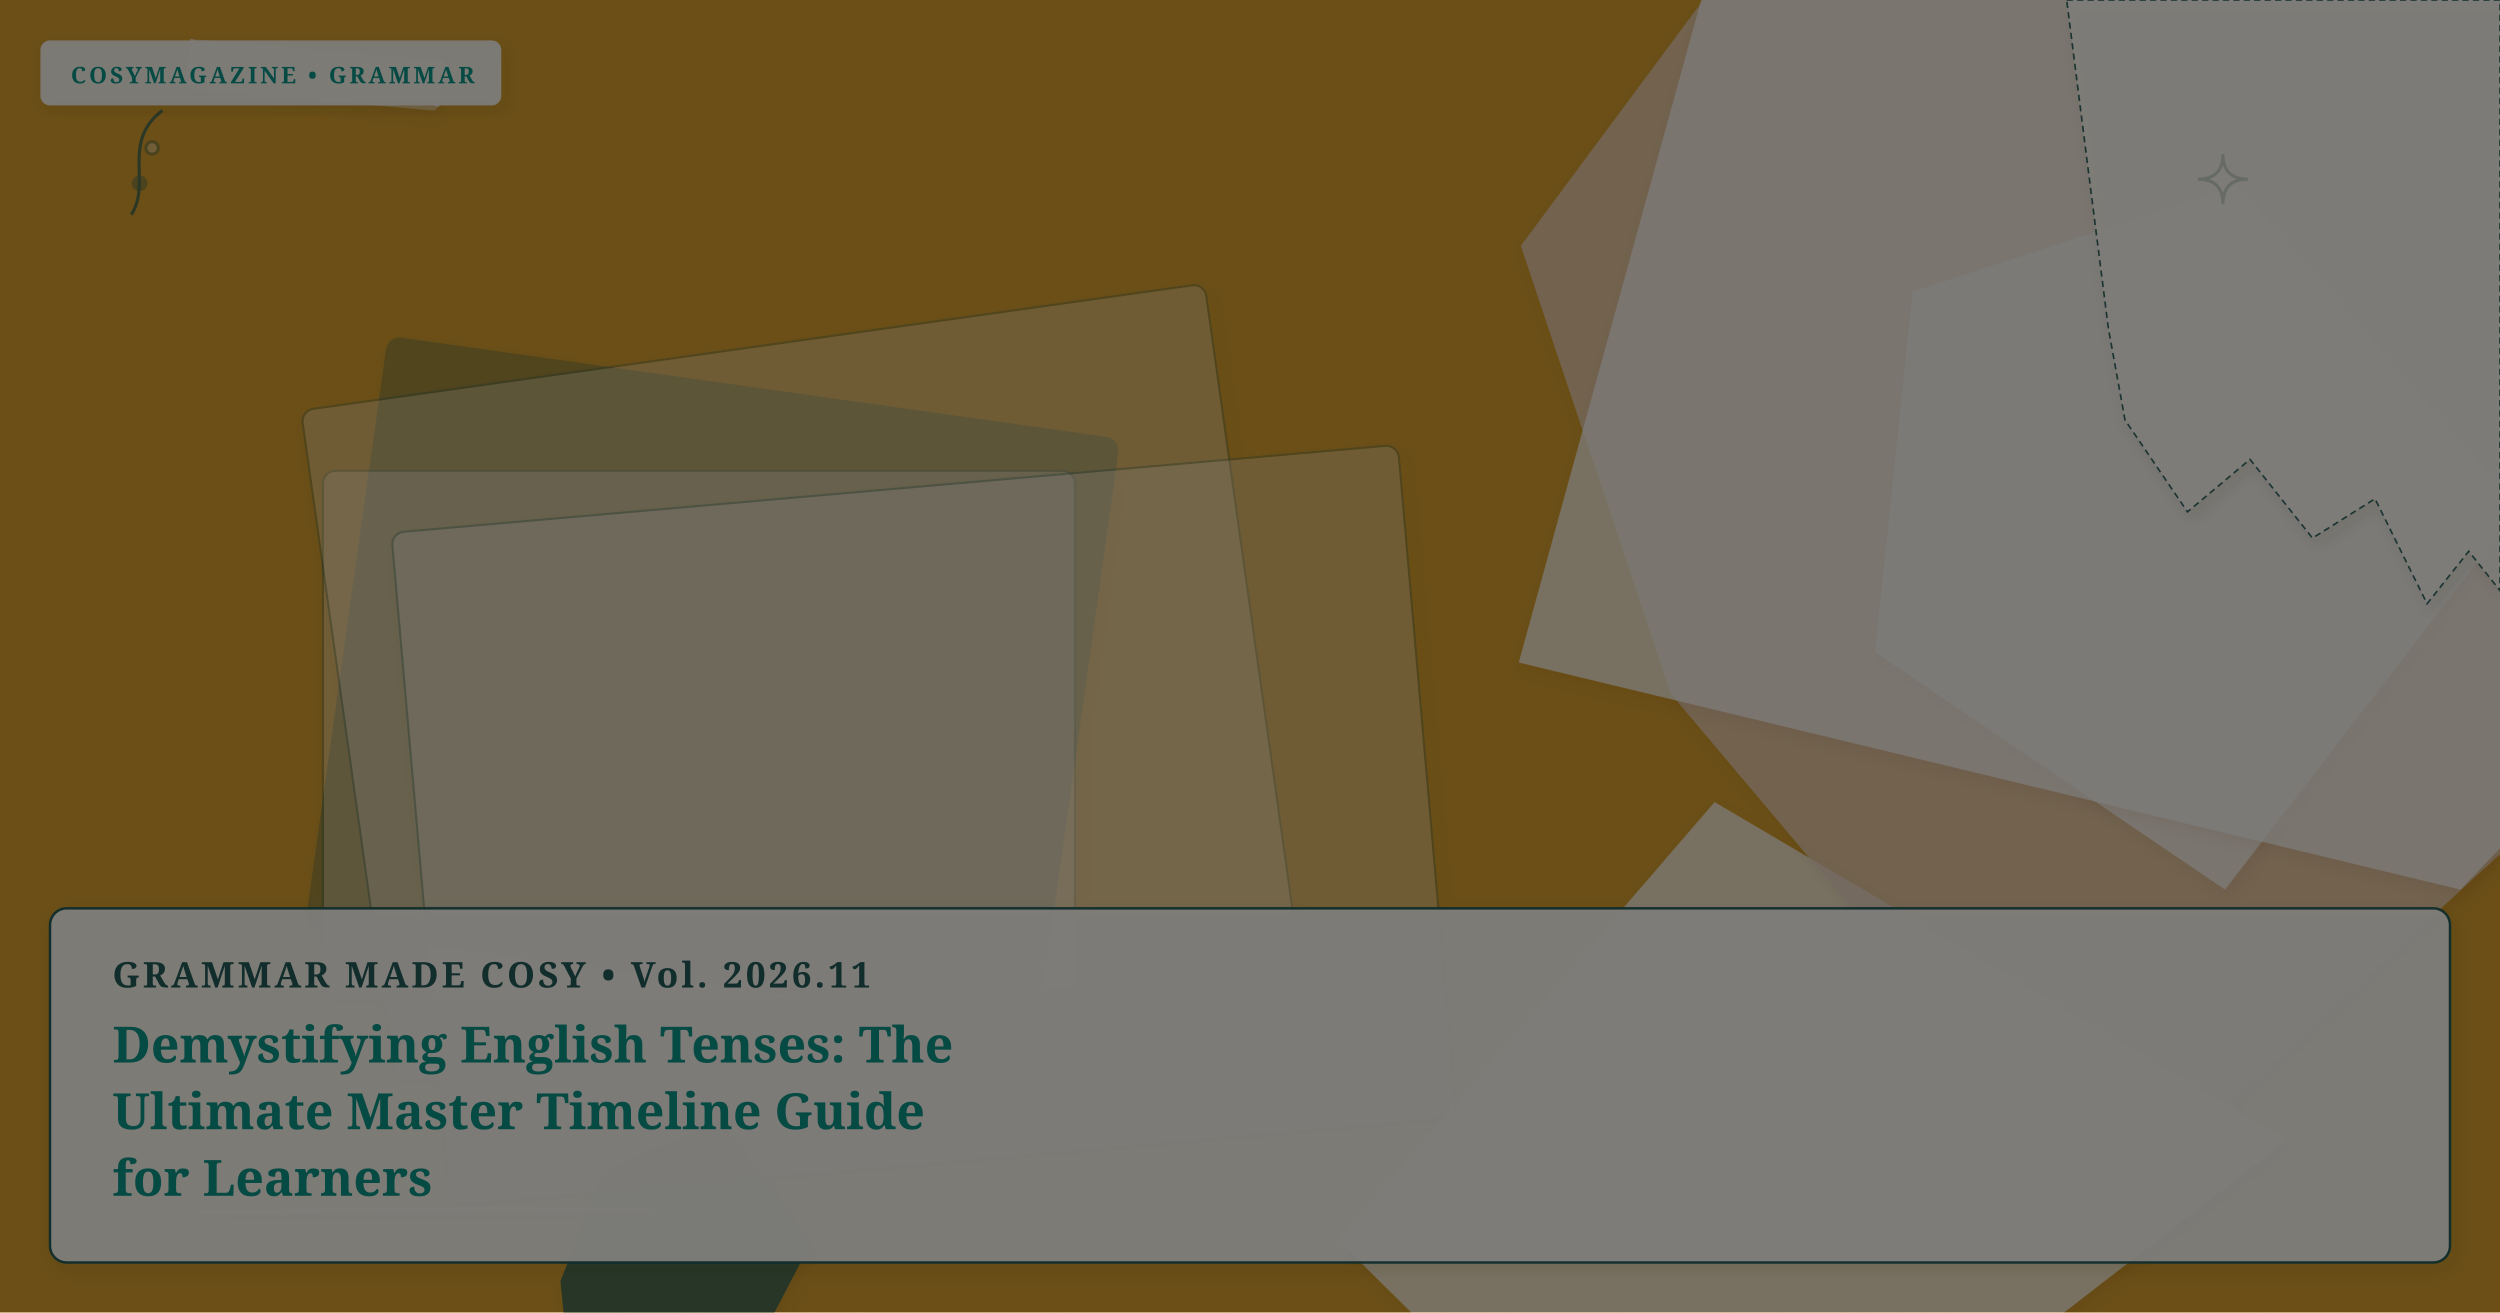
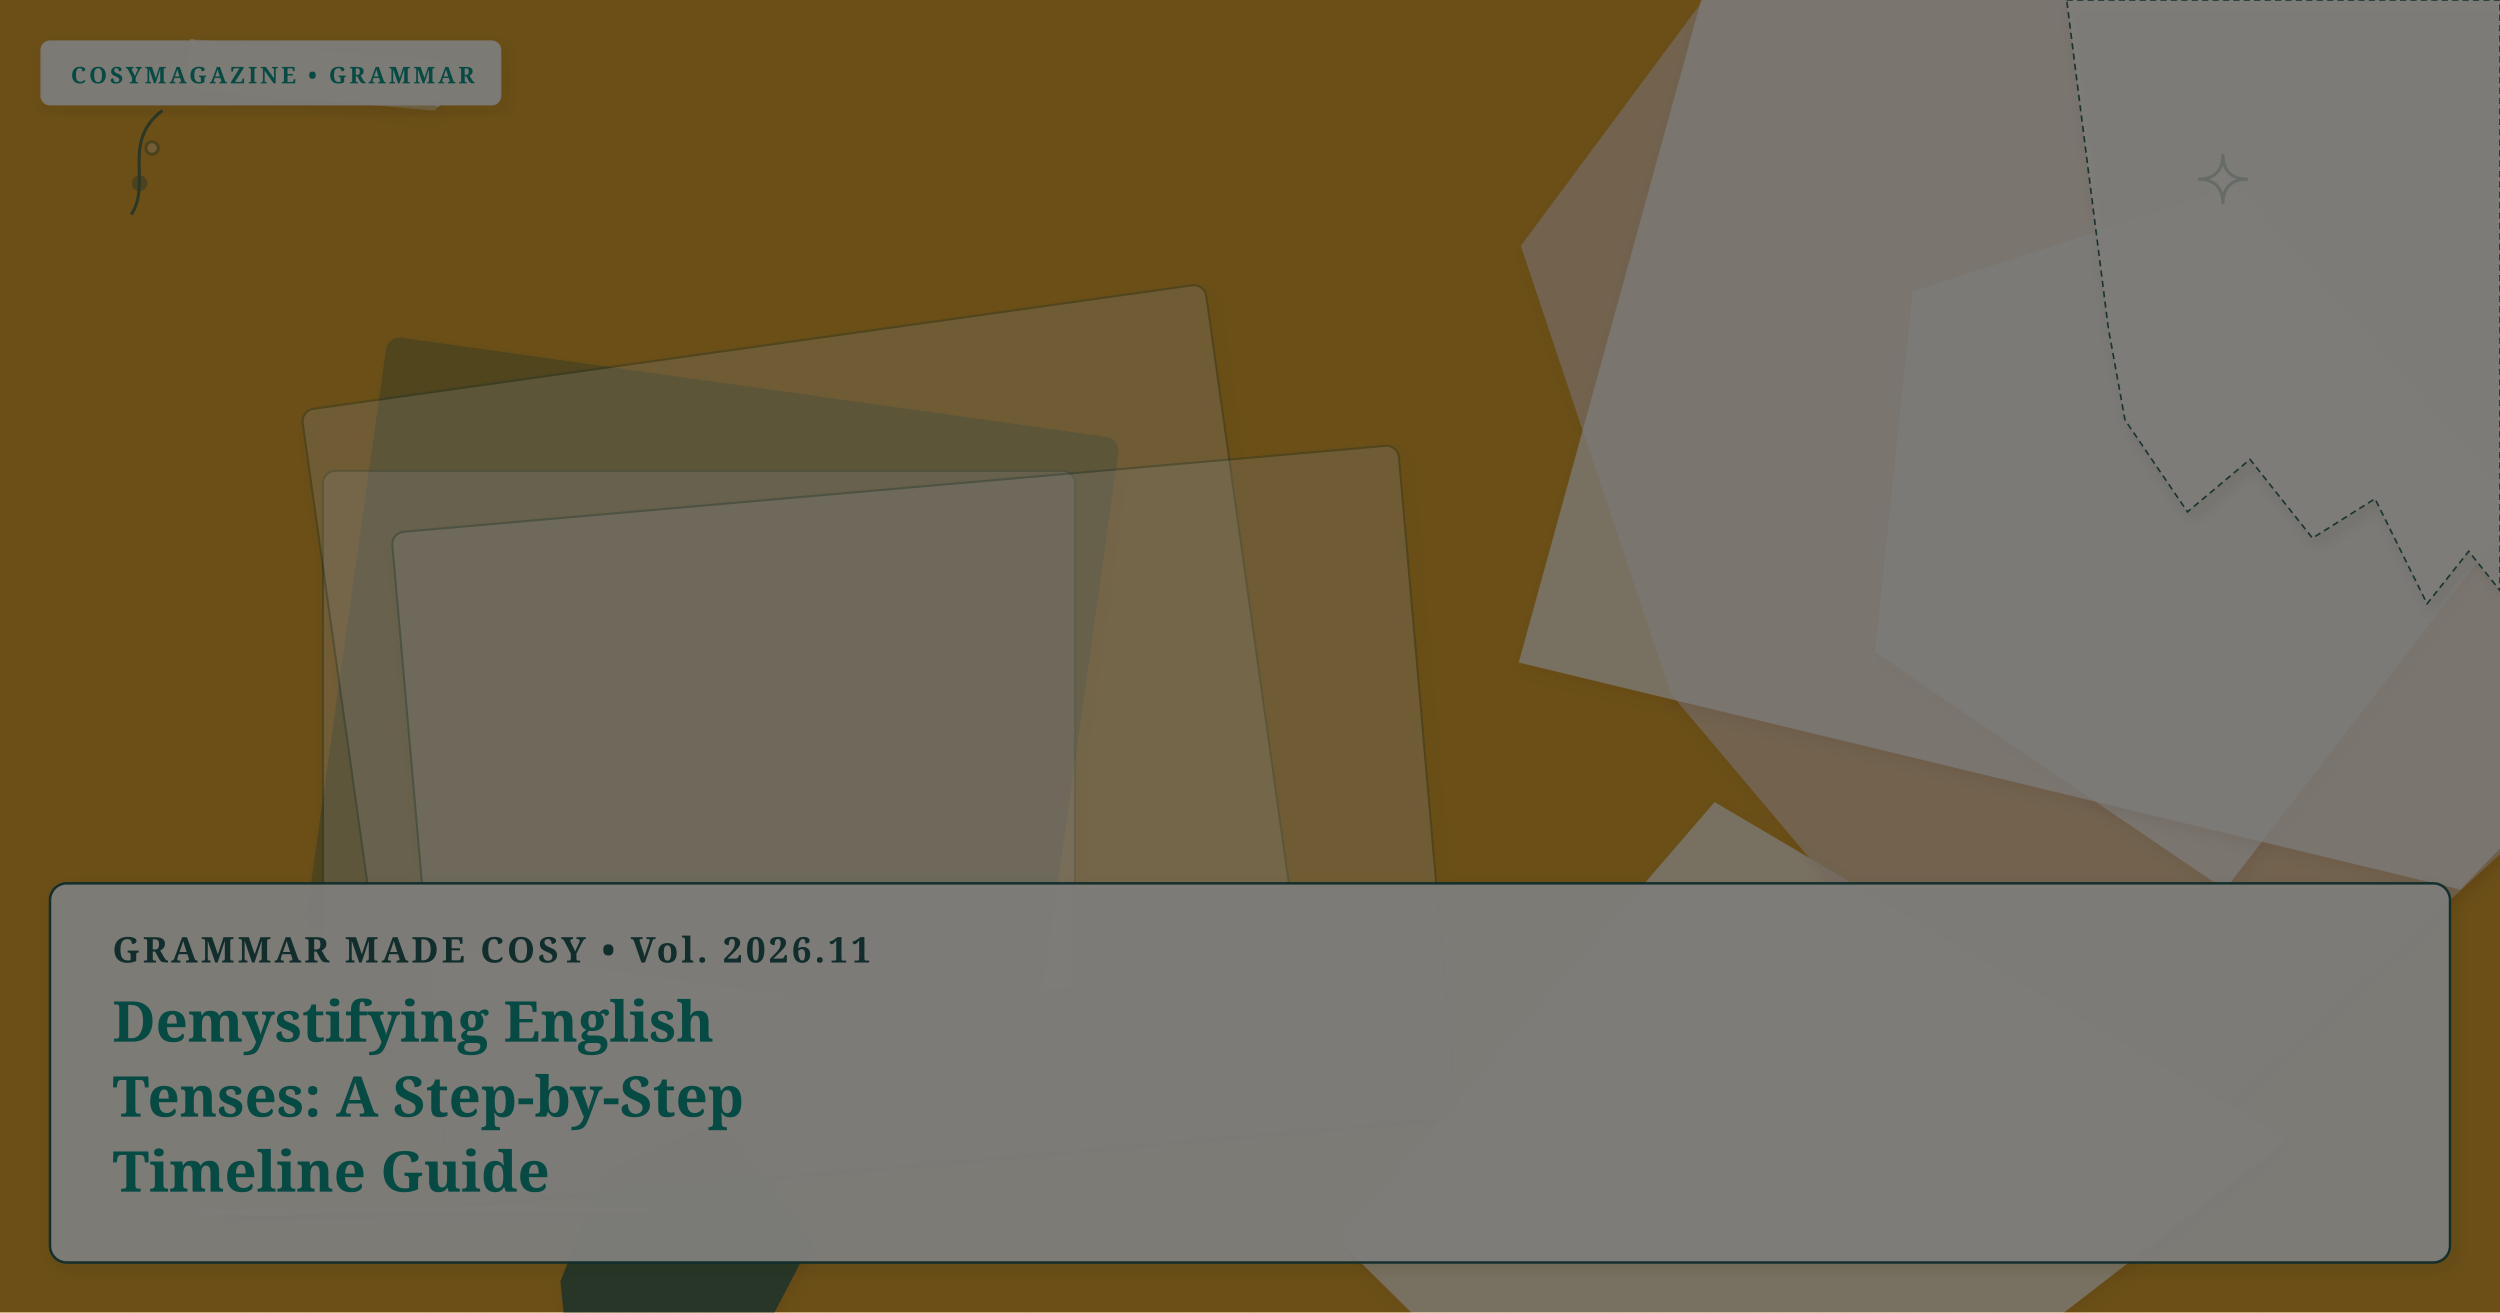
<svg xmlns="http://www.w3.org/2000/svg" viewBox="0 0 1200 630" width="100%" height="100%" preserveAspectRatio="xMidYMid slice" class="cosy-cover-art" data-motif="editorial-stars" data-seed="demystifying-english-tenses" data-lang="en">
  <defs>
    <filter id="soft-shadow" x="-20%" y="-20%" width="140%" height="140%">
      <feDropShadow dx="2" dy="3" stdDeviation="3" flood-color="#3C281E" flood-opacity="0.10" />
    </filter>
    <filter id="paper-grain" x="0%" y="0%" width="100%" height="100%">
      <feTurbulence type="fractalNoise" baseFrequency="0.65" numOctaves="3" result="noise" />
      <feColorMatrix type="saturate" values="0" />
      <feComponentTransfer>
        <feFuncA type="linear" slope="0.05" />
      </feComponentTransfer>
      <feBlend mode="multiply" in="SourceGraphic" result="blend" />
    </filter>
  </defs>
  <style>
        @media (prefers-reduced-motion: reduce) {
          .cosy-cover-art * { animation: none !important; transition: none !important; }
        }
      </style>
  <rect width="1200" height="630" fill="#d69e2e" />
  <polygon points="1098,547 815,766 642,595 823,385" fill="#faf7f2" opacity="0.75" style="filter: drop-shadow(2px 3px 3px rgba(60,40,30,0.08));" />
  <polygon points="1433,234 1211,400 1012,582 802,333 730,118 937,-161 1269,-114" fill="#E8D2C2" opacity="0.75" style="filter: drop-shadow(2px 3px 3px rgba(60,40,30,0.08));" />
  <polygon points="1209,244 1068,427 900,313 918,140 1074,89" fill="#faf7f2" opacity="0.75" style="filter: drop-shadow(2px 3px 3px rgba(60,40,30,0.08));" />
  <polygon points="389,597 354,664 274,665 269,615 290,562 346,537" fill="#225B58" opacity="0.75" style="filter: drop-shadow(2px 3px 3px rgba(60,40,30,0.08));" />
  <polygon points="1458,138 1181,427 729,318 832,-56 1220,-138" fill="#faf7f2" opacity="0.75" style="filter: drop-shadow(2px 3px 3px rgba(60,40,30,0.08));" />
  <g transform="rotate(8 342 328)">
    <rect x="165" y="185" width="354" height="286" rx="6" fill="#225B58" opacity="0.3" stroke="#225B58" stroke-width="1" filter="url(#soft-shadow)" />
  </g>
  <g transform="rotate(0 335.5 353)">
    <rect x="155" y="226" width="361" height="254" rx="6" fill="#FFFFFF" opacity="0.3" stroke="#225B58" stroke-width="1" filter="url(#soft-shadow)" />
  </g>
  <g transform="rotate(-8 384 328)">
    <rect x="165" y="165" width="438" height="326" rx="6" fill="#faf7f2" opacity="0.3" stroke="#225B58" stroke-width="1" filter="url(#soft-shadow)" />
  </g>
  <g transform="rotate(-5 443.5 396)">
    <rect x="201" y="234" width="485" height="324" rx="6" fill="#faf7f2" opacity="0.3" stroke="#225B58" stroke-width="1" filter="url(#soft-shadow)" />
  </g>
  <g class="cover-torn-paper" filter="url(#soft-shadow)">
    <polygon points="992,0 1200,0 1200,283.5 1185,264.6 1165,289.8 1140,239.4 1110,258.3 1080,220.5 1050,245.7 1020,201.6 1012,157.5 992,0" fill="#FCF9F2" opacity="0.9" stroke="#225B58" stroke-width="0.8" stroke-dasharray="3 2" />
  </g>
  <g transform="rotate(5 151 36)" filter="url(#soft-shadow)">
    <rect x="91" y="24" width="120" height="24" rx="2" fill="#faf7f2" opacity="0.45" />
    <line x1="91" y1="24" x2="91" y2="48" stroke="#FFFFFF" stroke-width="2" stroke-dasharray="2 2" opacity="0.7" />
    <line x1="211" y1="24" x2="211" y2="48" stroke="#FFFFFF" stroke-width="2" stroke-dasharray="2 2" opacity="0.7" />
  </g>
  <g class="cover-tiny-doodles" stroke="#225B58" stroke-width="1.5" fill="none" opacity="0.7">
    <path d="M 1067 74 Q 1067 86 1079 86 Q 1067 86 1067 98 Q 1067 86 1055 86 Q 1067 86 1067 74 Z" fill="#faf7f2" opacity="0.3" />
    <path d="M 1112 116 Q 1112 124 1120 124 Q 1112 124 1112 132 Q 1112 124 1104 124 Q 1112 124 1112 116 Z" stroke="#faf7f2" stroke-width="1" />
    <path d="M 63 103 C 73 88, 58 68, 78 53" />
    <circle cx="67" cy="88" r="3" fill="#225B58" opacity="0.5" />
    <circle cx="73" cy="71" r="3" fill="#faf7f2" opacity="0.5" />
  </g>
  <g class="cover-sketchy-underline">
    <path d="M 97 582 Q 205 580 312 581" stroke="#faf7f2" stroke-width="2.5" stroke-linecap="round" fill="none" opacity="0.75" />
    <path d="M 107 585 Q 205 583 302 584" stroke="#225B58" stroke-width="1.5" stroke-linecap="round" fill="none" opacity="0.5" />
  </g>
  <g class="cover-masthead-label" filter="url(#soft-shadow)">
    <rect x="20" y="20" width="220" height="30" rx="4" fill="#FCF9F2" opacity="0.95" stroke="#faf7f2" stroke-width="1.2" />
    <text x="34" y="40" fill="#0d9488" font-family="Fraunces, 'Lora', Georgia, serif" font-size="11" font-weight="bold" letter-spacing="1.4">COSYMAGAZINE • GRAMMAR</text>
  </g>
  <g class="cover-text-overlay" filter="url(#soft-shadow)">
-     <rect class="cover-overlay-box" x="24" y="436" width="1152" height="170" rx="8" fill="#FCF9F2" opacity="0.96" stroke="#225B58" stroke-width="1.2" />
-     <text x="54" y="474" fill="#225B58" font-family="Fraunces, 'Lora', Georgia, serif" font-size="17" font-weight="bold" letter-spacing="1.5">GRAMMAR MADE COSY • Vol. 2026.11</text>
-     <text x="54" y="510" fill="#0d9488" font-family="Fraunces, 'Lora', Georgia, serif" font-size="24" font-weight="bold">Demystifying English Tenses: The</text>
-     <text x="54" y="542" fill="#0d9488" font-family="Fraunces, 'Lora', Georgia, serif" font-size="24" font-weight="bold">Ultimate Master Timeline Guide</text>
-     <text x="54" y="574" fill="#0d9488" font-family="Fraunces, 'Lora', Georgia, serif" font-size="24" font-weight="bold">for Learners</text>
+     <rect class="cover-overlay-box" x="24" y="424" width="1152" height="182" rx="8" fill="#FCF9F2" opacity="0.96" stroke="#225B58" stroke-width="1.2" />
+     <text x="54" y="462" fill="#225B58" font-family="Fraunces, 'Lora', Georgia, serif" font-size="17" font-weight="bold" letter-spacing="1.5">GRAMMAR MADE COSY • Vol. 2026.11</text>
+     <text x="54" y="500" fill="#0d9488" font-family="Fraunces, 'Lora', Georgia, serif" font-size="27" font-weight="bold">Demystifying English</text>
+     <text x="54" y="536" fill="#0d9488" font-family="Fraunces, 'Lora', Georgia, serif" font-size="27" font-weight="bold">Tenses: A Step-by-Step</text>
+     <text x="54" y="572" fill="#0d9488" font-family="Fraunces, 'Lora', Georgia, serif" font-size="27" font-weight="bold">Timeline Guide</text>
  </g>
  <rect width="1200" height="630" filter="url(#paper-grain)" opacity="0.5" pointer-events="none" />
</svg>
